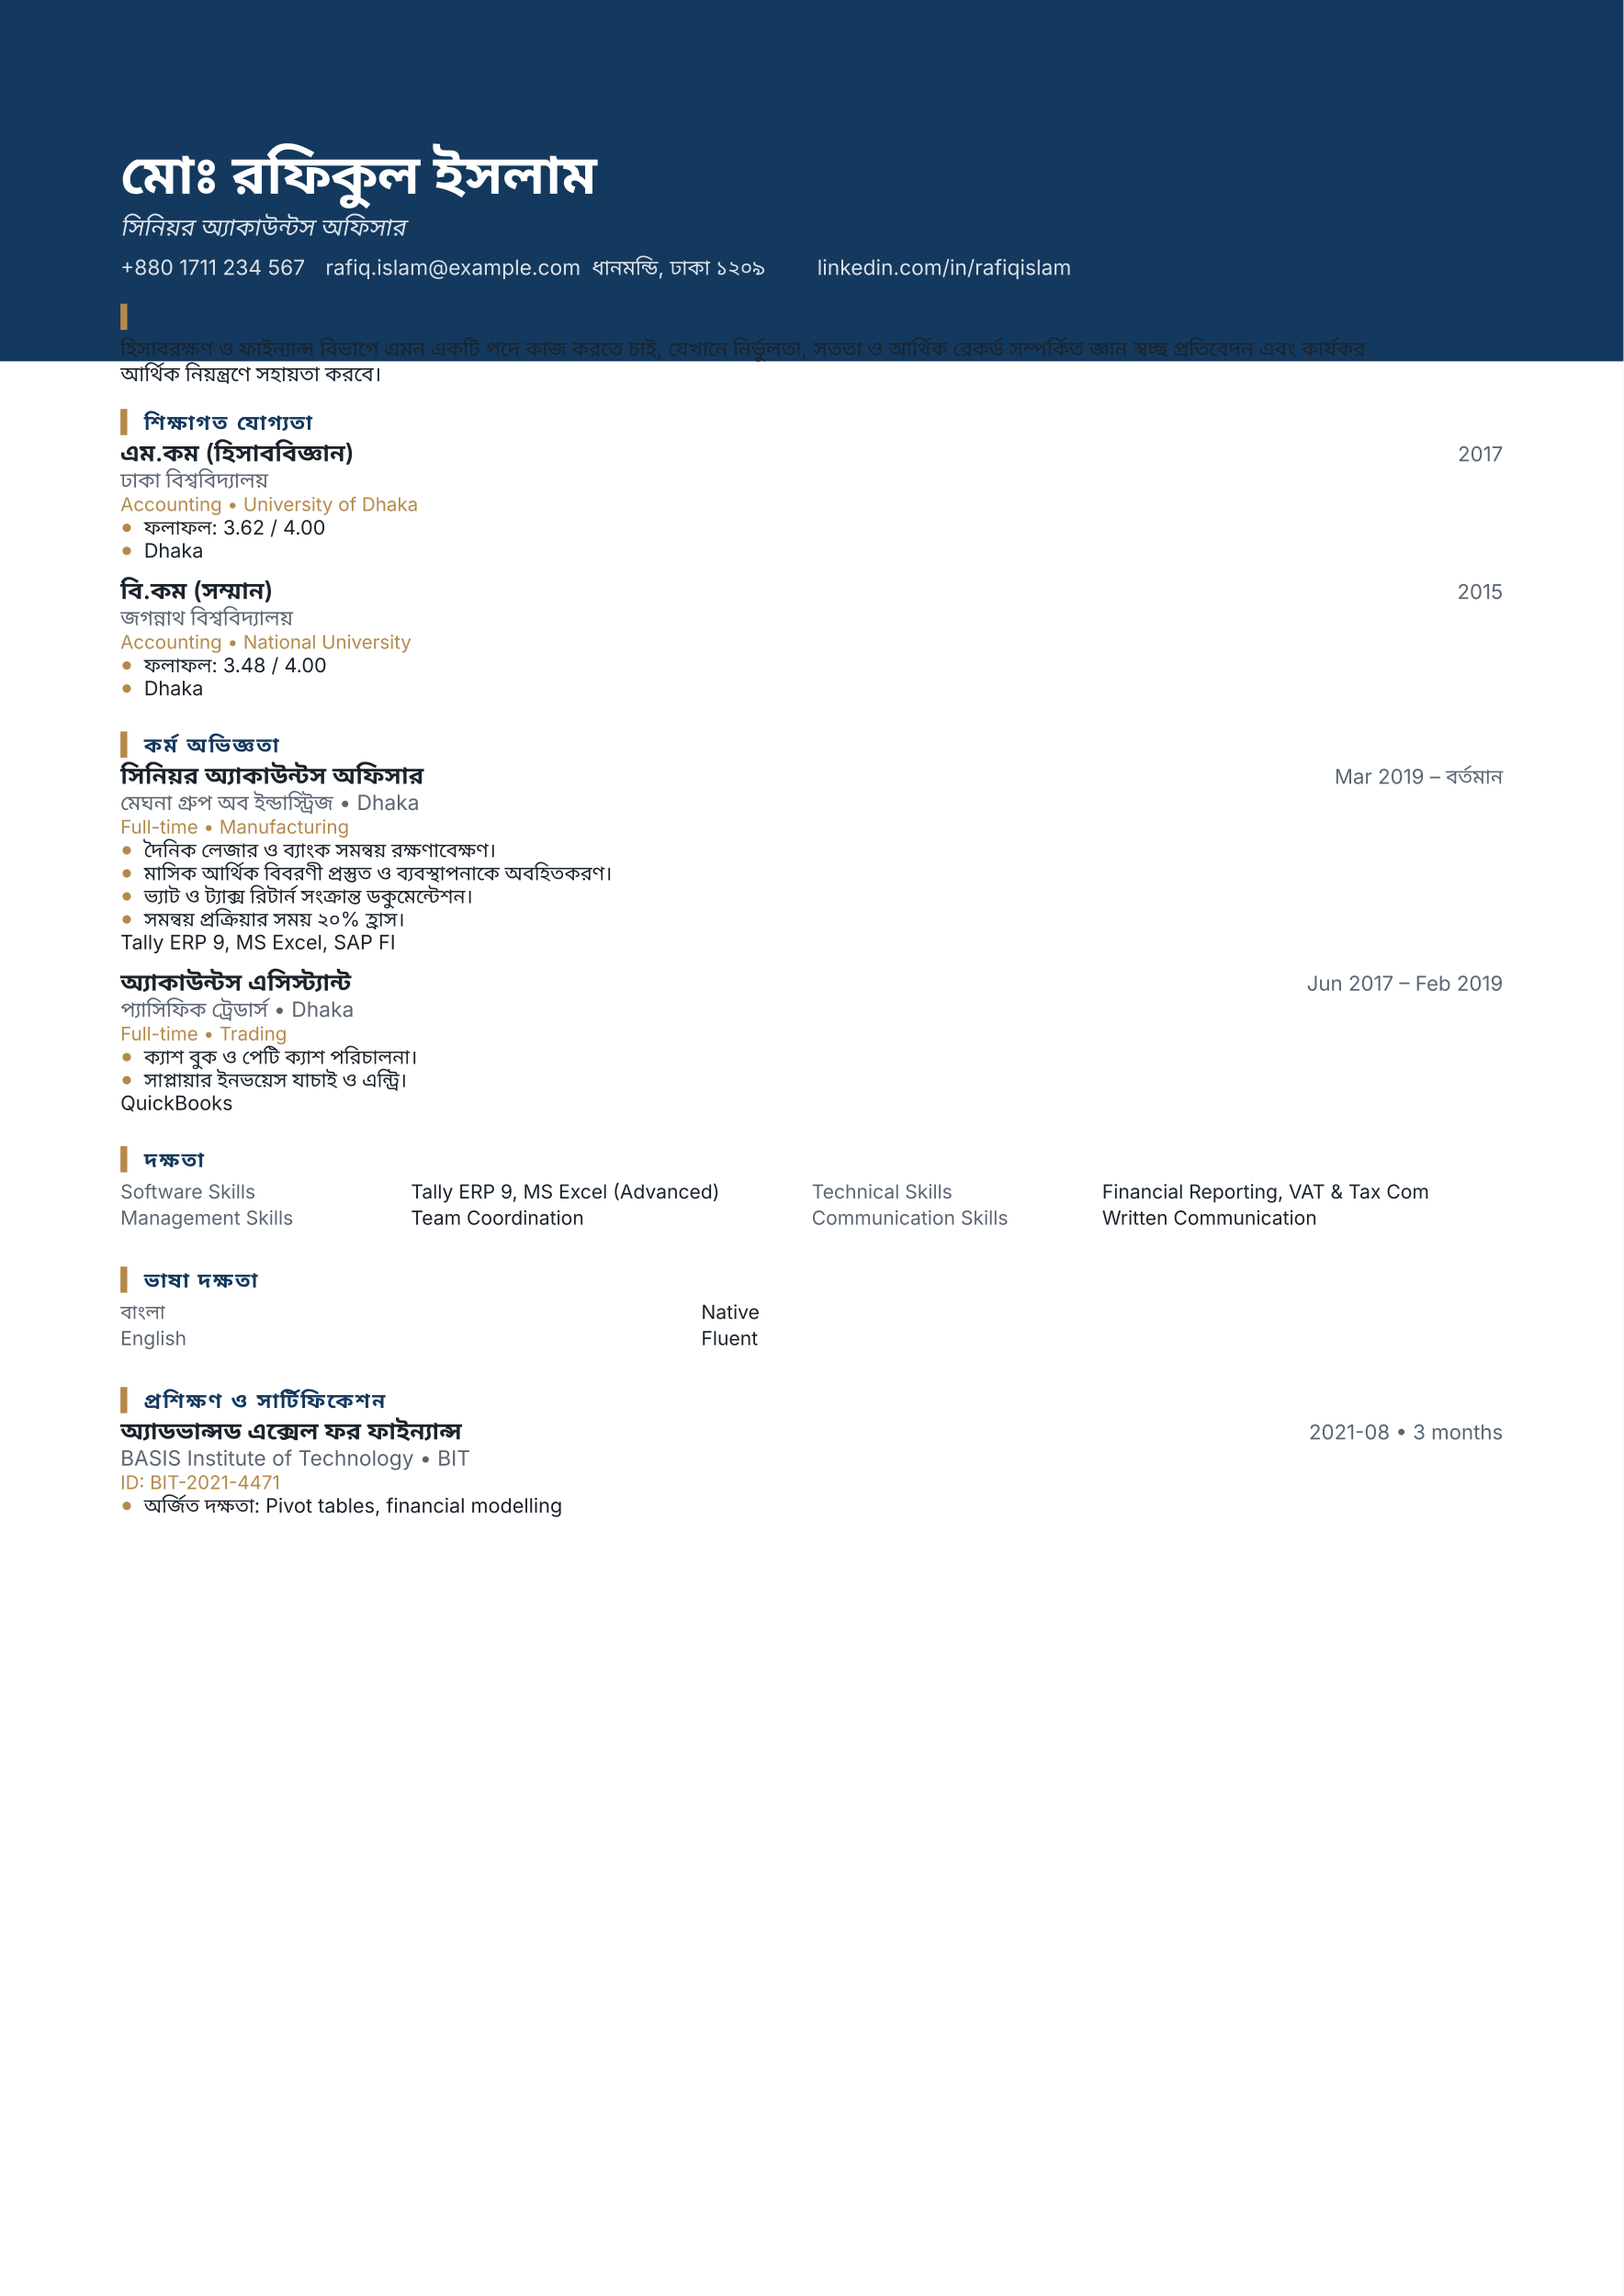
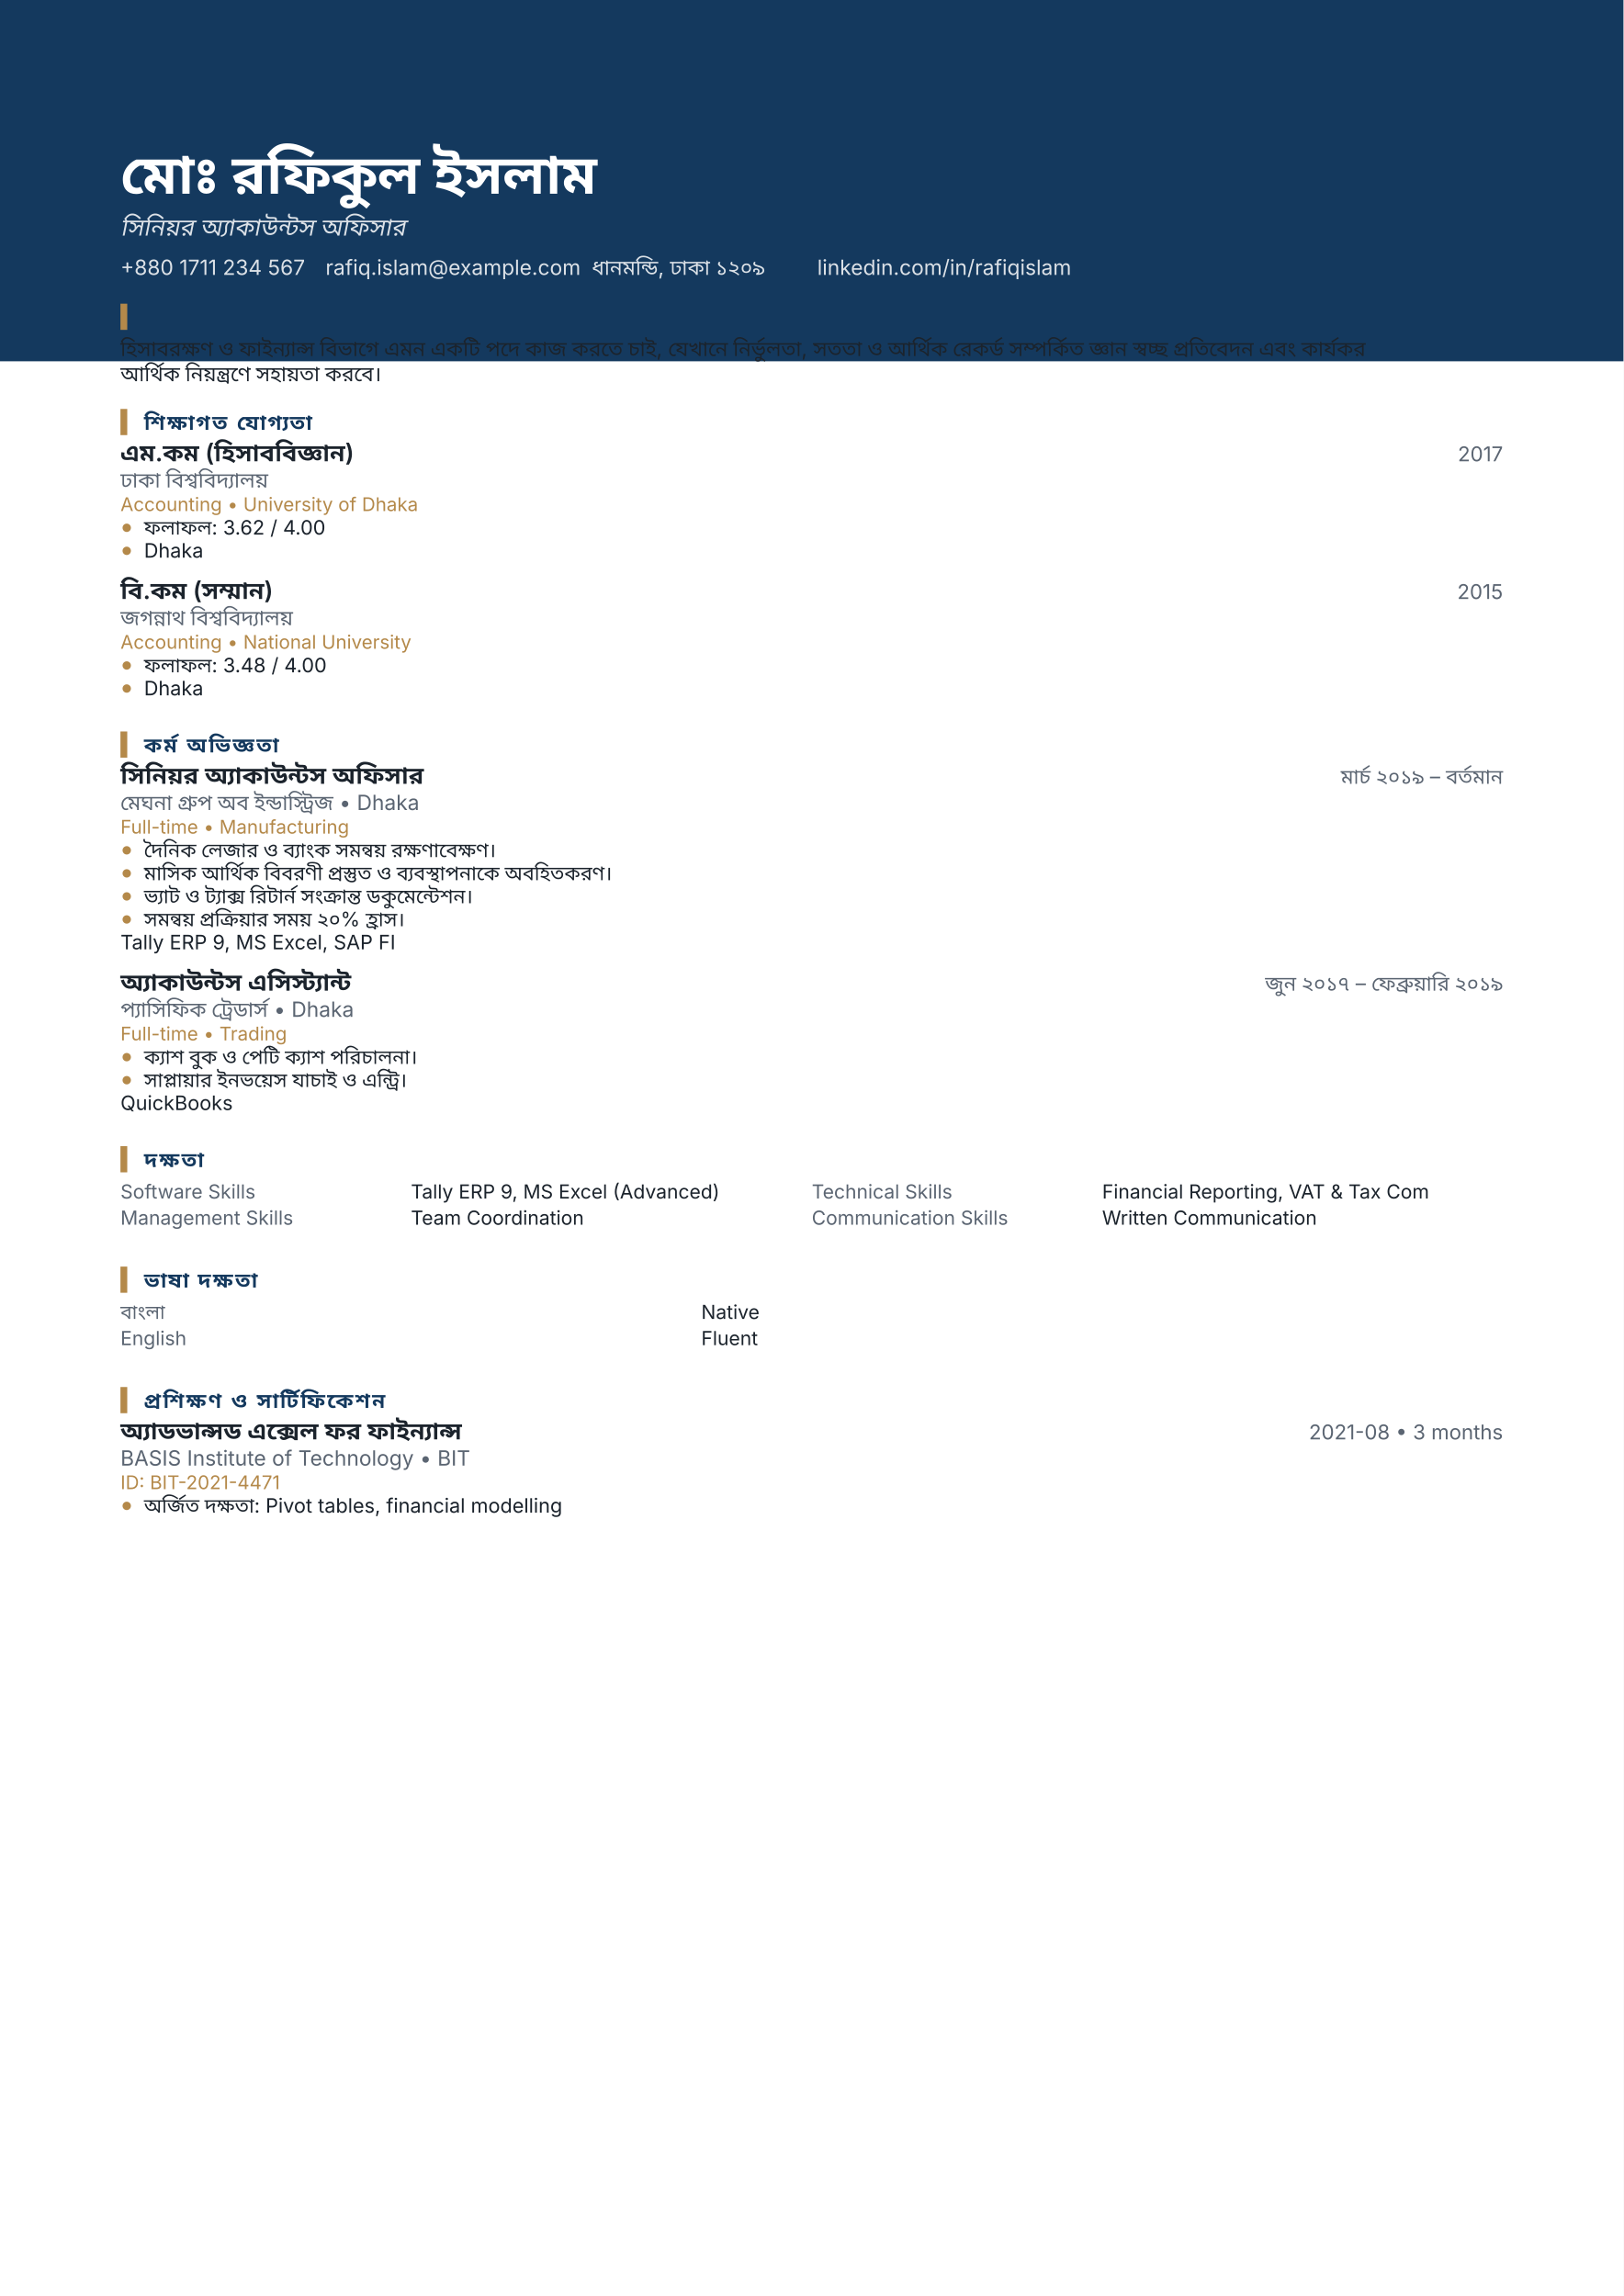
<svg xmlns="http://www.w3.org/2000/svg" width="620" height="877" viewBox="0 0 620 877" role="img" aria-label="CV template preview: Corporate Executive">
  <rect width="620" height="877" fill="#ffffff" />
  <rect x="0.0" y="0.0" width="620.0" height="877.0" fill="#ffffff" />
  <rect x="0.0" y="0.0" width="620.0" height="138.0" fill="#14395e" />
  <text x="46.0" y="74.0" font-family="Inter, Noto Sans Bengali, sans-serif" font-size="21" font-weight="700" fill="#ffffff" letter-spacing="-0.2">মোঃ রফিকুল ইসলাম</text>
  <text x="46.0" y="90.0" font-family="Inter, Noto Sans Bengali, sans-serif" font-size="9.2" font-weight="400" fill="rgba(255,255,255,.85)" font-style="italic">সিনিয়র অ্যাকাউন্টস অফিসার</text>
  <text x="46.0" y="105.0" font-family="Inter, Noto Sans Bengali, sans-serif" font-size="8" font-weight="400" fill="rgba(255,255,255,.85)">+880 1711 234 567</text>
  <text x="124.3" y="105.0" font-family="Inter, Noto Sans Bengali, sans-serif" font-size="8" font-weight="400" fill="rgba(255,255,255,.85)">rafiq.islam@example.com</text>
  <text x="226.0" y="105.0" font-family="Inter, Noto Sans Bengali, sans-serif" font-size="8" font-weight="400" fill="rgba(255,255,255,.85)">ধানমন্ডি, ঢাকা ১২০৯</text>
  <text x="312.1" y="105.0" font-family="Inter, Noto Sans Bengali, sans-serif" font-size="8" font-weight="400" fill="rgba(255,255,255,.85)">linkedin.com/in/rafiqislam</text>
  <rect x="46.0" y="116.0" width="2.6" height="10.0" fill="#b4894a" />
  <text x="55.0" y="124.0" font-family="Inter, Noto Sans Bengali, sans-serif" font-size="7.9" font-weight="700" fill="#14395e" letter-spacing="0.8">ক্যারিয়ার অবজেক্টিভ</text>
  <text x="46.0" y="136.0" font-family="Inter, Noto Sans Bengali, sans-serif" font-size="7.9" font-weight="400" fill="#1b232c">হিসাবরক্ষণ ও ফাইন্যান্স বিভাগে এমন একটি পদে কাজ করতে চাই, যেখানে নির্ভুলতা, সততা ও আর্থিক রেকর্ড সম্পর্কিত জ্ঞান স্বচ্ছ প্রতিবেদন এবং কার্যকর</text>
  <text x="46.0" y="145.6" font-family="Inter, Noto Sans Bengali, sans-serif" font-size="7.9" font-weight="400" fill="#1b232c">আর্থিক নিয়ন্ত্রণে সহায়তা করবে।</text>
  <rect x="46.0" y="156.2" width="2.6" height="10.0" fill="#b4894a" />
  <text x="55.0" y="164.2" font-family="Inter, Noto Sans Bengali, sans-serif" font-size="7.9" font-weight="700" fill="#14395e" letter-spacing="0.8">শিক্ষাগত যোগ্যতা</text>
  <text x="46.0" y="176.2" font-family="Inter, Noto Sans Bengali, sans-serif" font-size="9.2" font-weight="600" fill="#1b232c">এম.কম (হিসাববিজ্ঞান)</text>
  <text x="574.0" y="176.2" font-family="Inter, Noto Sans Bengali, sans-serif" font-size="7.8" font-weight="400" fill="#5b6572" text-anchor="end">2017</text>
  <text x="46.0" y="186.2" font-family="Inter, Noto Sans Bengali, sans-serif" font-size="8" font-weight="400" fill="#5b6572">ঢাকা বিশ্ববিদ্যালয়</text>
  <text x="46.0" y="195.2" font-family="Inter, Noto Sans Bengali, sans-serif" font-size="7.2" font-weight="400" fill="#b4894a">Accounting • University of Dhaka</text>
  <circle cx="48.4" cy="201.6" r="1.6" fill="#b4894a" />
  <text x="55.0" y="204.2" font-family="Inter, Noto Sans Bengali, sans-serif" font-size="7.6" font-weight="400" fill="#1b232c">ফলাফল: 3.62 / 4.00</text>
  <circle cx="48.4" cy="210.4" r="1.6" fill="#b4894a" />
  <text x="55.0" y="213.0" font-family="Inter, Noto Sans Bengali, sans-serif" font-size="7.6" font-weight="400" fill="#1b232c">Dhaka</text>
  <text x="46.0" y="228.8" font-family="Inter, Noto Sans Bengali, sans-serif" font-size="9.2" font-weight="600" fill="#1b232c">বি.কম (সম্মান)</text>
  <text x="574.0" y="228.8" font-family="Inter, Noto Sans Bengali, sans-serif" font-size="7.8" font-weight="400" fill="#5b6572" text-anchor="end">2015</text>
  <text x="46.0" y="238.8" font-family="Inter, Noto Sans Bengali, sans-serif" font-size="8" font-weight="400" fill="#5b6572">জগন্নাথ বিশ্ববিদ্যালয়</text>
  <text x="46.0" y="247.8" font-family="Inter, Noto Sans Bengali, sans-serif" font-size="7.2" font-weight="400" fill="#b4894a">Accounting • National University</text>
  <circle cx="48.4" cy="254.2" r="1.6" fill="#b4894a" />
  <text x="55.0" y="256.8" font-family="Inter, Noto Sans Bengali, sans-serif" font-size="7.6" font-weight="400" fill="#1b232c">ফলাফল: 3.48 / 4.00</text>
  <circle cx="48.4" cy="263.0" r="1.6" fill="#b4894a" />
  <text x="55.0" y="265.6" font-family="Inter, Noto Sans Bengali, sans-serif" font-size="7.6" font-weight="400" fill="#1b232c">Dhaka</text>
  <rect x="46.0" y="279.4" width="2.6" height="10.0" fill="#b4894a" />
  <text x="55.0" y="287.4" font-family="Inter, Noto Sans Bengali, sans-serif" font-size="7.9" font-weight="700" fill="#14395e" letter-spacing="0.8">কর্ম অভিজ্ঞতা</text>
  <text x="46.0" y="299.4" font-family="Inter, Noto Sans Bengali, sans-serif" font-size="9.2" font-weight="600" fill="#1b232c">সিনিয়র অ্যাকাউন্টস অফিসার</text>
-   <text x="574.0" y="299.4" font-family="Inter, Noto Sans Bengali, sans-serif" font-size="7.8" font-weight="400" fill="#5b6572" text-anchor="end">Mar 2019 – বর্তমান</text>
+   <text x="574.0" y="299.4" font-family="Inter, Noto Sans Bengali, sans-serif" font-size="7.8" font-weight="400" fill="#5b6572" text-anchor="end">মার্চ ২০১৯ – বর্তমান</text>
  <text x="46.0" y="309.4" font-family="Inter, Noto Sans Bengali, sans-serif" font-size="8" font-weight="400" fill="#5b6572">মেঘনা গ্রুপ অব ইন্ডাস্ট্রিজ • Dhaka</text>
  <text x="46.0" y="318.4" font-family="Inter, Noto Sans Bengali, sans-serif" font-size="7.2" font-weight="400" fill="#b4894a">Full-time • Manufacturing</text>
  <circle cx="48.4" cy="324.8" r="1.6" fill="#b4894a" />
  <text x="55.0" y="327.4" font-family="Inter, Noto Sans Bengali, sans-serif" font-size="7.6" font-weight="400" fill="#1b232c">দৈনিক লেজার ও ব্যাংক সমন্বয় রক্ষণাবেক্ষণ।</text>
  <circle cx="48.4" cy="333.6" r="1.6" fill="#b4894a" />
  <text x="55.0" y="336.2" font-family="Inter, Noto Sans Bengali, sans-serif" font-size="7.6" font-weight="400" fill="#1b232c">মাসিক আর্থিক বিবরণী প্রস্তুত ও ব্যবস্থাপনাকে অবহিতকরণ।</text>
  <circle cx="48.4" cy="342.4" r="1.6" fill="#b4894a" />
  <text x="55.0" y="345.0" font-family="Inter, Noto Sans Bengali, sans-serif" font-size="7.6" font-weight="400" fill="#1b232c">ভ্যাট ও ট্যাক্স রিটার্ন সংক্রান্ত ডকুমেন্টেশন।</text>
  <circle cx="48.4" cy="351.2" r="1.6" fill="#b4894a" />
  <text x="55.0" y="353.8" font-family="Inter, Noto Sans Bengali, sans-serif" font-size="7.6" font-weight="400" fill="#1b232c">সমন্বয় প্রক্রিয়ার সময় ২০% হ্রাস।</text>
  <text x="46.0" y="362.6" font-family="Inter, Noto Sans Bengali, sans-serif" font-size="7.6" font-weight="400" fill="#1b232c">Tally ERP 9, MS Excel, SAP FI</text>
  <text x="46.0" y="378.4" font-family="Inter, Noto Sans Bengali, sans-serif" font-size="9.2" font-weight="600" fill="#1b232c">অ্যাকাউন্টস এসিস্ট্যান্ট</text>
-   <text x="574.0" y="378.4" font-family="Inter, Noto Sans Bengali, sans-serif" font-size="7.8" font-weight="400" fill="#5b6572" text-anchor="end">Jun 2017 – Feb 2019</text>
+   <text x="574.0" y="378.4" font-family="Inter, Noto Sans Bengali, sans-serif" font-size="7.8" font-weight="400" fill="#5b6572" text-anchor="end">জুন ২০১৭ – ফেব্রুয়ারি ২০১৯</text>
  <text x="46.0" y="388.4" font-family="Inter, Noto Sans Bengali, sans-serif" font-size="8" font-weight="400" fill="#5b6572">প্যাসিফিক ট্রেডার্স • Dhaka</text>
  <text x="46.0" y="397.4" font-family="Inter, Noto Sans Bengali, sans-serif" font-size="7.2" font-weight="400" fill="#b4894a">Full-time • Trading</text>
  <circle cx="48.4" cy="403.8" r="1.6" fill="#b4894a" />
  <text x="55.0" y="406.4" font-family="Inter, Noto Sans Bengali, sans-serif" font-size="7.6" font-weight="400" fill="#1b232c">ক্যাশ বুক ও পেটি ক্যাশ পরিচালনা।</text>
  <circle cx="48.4" cy="412.6" r="1.6" fill="#b4894a" />
  <text x="55.0" y="415.2" font-family="Inter, Noto Sans Bengali, sans-serif" font-size="7.6" font-weight="400" fill="#1b232c">সাপ্লায়ার ইনভয়েস যাচাই ও এন্ট্রি।</text>
  <text x="46.0" y="424.0" font-family="Inter, Noto Sans Bengali, sans-serif" font-size="7.6" font-weight="400" fill="#1b232c">QuickBooks</text>
  <rect x="46.0" y="437.8" width="2.6" height="10.0" fill="#b4894a" />
  <text x="55.0" y="445.8" font-family="Inter, Noto Sans Bengali, sans-serif" font-size="7.9" font-weight="700" fill="#14395e" letter-spacing="0.8">দক্ষতা</text>
  <text x="46.0" y="457.8" font-family="Inter, Noto Sans Bengali, sans-serif" font-size="7.4" font-weight="400" fill="#5b6572">Software Skills</text>
  <text x="156.9" y="457.8" font-family="Inter, Noto Sans Bengali, sans-serif" font-size="7.4" font-weight="400" fill="#1b232c">Tally ERP 9, MS Excel (Advanced)</text>
  <text x="310.0" y="457.8" font-family="Inter, Noto Sans Bengali, sans-serif" font-size="7.4" font-weight="400" fill="#5b6572">Technical Skills</text>
  <text x="420.9" y="457.8" font-family="Inter, Noto Sans Bengali, sans-serif" font-size="7.4" font-weight="400" fill="#1b232c">Financial Reporting, VAT &amp; Tax Com</text>
  <text x="46.0" y="467.8" font-family="Inter, Noto Sans Bengali, sans-serif" font-size="7.4" font-weight="400" fill="#5b6572">Management Skills</text>
  <text x="156.9" y="467.8" font-family="Inter, Noto Sans Bengali, sans-serif" font-size="7.4" font-weight="400" fill="#1b232c">Team Coordination</text>
  <text x="310.0" y="467.8" font-family="Inter, Noto Sans Bengali, sans-serif" font-size="7.4" font-weight="400" fill="#5b6572">Communication Skills</text>
  <text x="420.9" y="467.8" font-family="Inter, Noto Sans Bengali, sans-serif" font-size="7.4" font-weight="400" fill="#1b232c">Written Communication</text>
  <rect x="46.0" y="483.8" width="2.6" height="10.0" fill="#b4894a" />
  <text x="55.0" y="491.8" font-family="Inter, Noto Sans Bengali, sans-serif" font-size="7.9" font-weight="700" fill="#14395e" letter-spacing="0.8">ভাষা দক্ষতা</text>
  <text x="46.0" y="503.8" font-family="Inter, Noto Sans Bengali, sans-serif" font-size="7.4" font-weight="400" fill="#5b6572">বাংলা</text>
  <text x="267.8" y="503.8" font-family="Inter, Noto Sans Bengali, sans-serif" font-size="7.4" font-weight="400" fill="#1b232c">Native</text>
  <text x="46.0" y="513.8" font-family="Inter, Noto Sans Bengali, sans-serif" font-size="7.4" font-weight="400" fill="#5b6572">English</text>
  <text x="267.8" y="513.8" font-family="Inter, Noto Sans Bengali, sans-serif" font-size="7.4" font-weight="400" fill="#1b232c">Fluent</text>
  <rect x="46.0" y="529.8" width="2.6" height="10.0" fill="#b4894a" />
  <text x="55.0" y="537.8" font-family="Inter, Noto Sans Bengali, sans-serif" font-size="7.9" font-weight="700" fill="#14395e" letter-spacing="0.8">প্রশিক্ষণ ও সার্টিফিকেশন</text>
  <text x="46.0" y="549.8" font-family="Inter, Noto Sans Bengali, sans-serif" font-size="9.2" font-weight="600" fill="#1b232c">অ্যাডভান্সড এক্সেল ফর ফাইন্যান্স</text>
  <text x="574.0" y="549.8" font-family="Inter, Noto Sans Bengali, sans-serif" font-size="7.8" font-weight="400" fill="#5b6572" text-anchor="end">2021-08 • 3 months</text>
  <text x="46.0" y="559.8" font-family="Inter, Noto Sans Bengali, sans-serif" font-size="8" font-weight="400" fill="#5b6572">BASIS Institute of Technology • BIT</text>
  <text x="46.0" y="568.8" font-family="Inter, Noto Sans Bengali, sans-serif" font-size="7.2" font-weight="400" fill="#b4894a">ID: BIT-2021-4471</text>
  <circle cx="48.4" cy="575.2" r="1.6" fill="#b4894a" />
  <text x="55.0" y="577.8" font-family="Inter, Noto Sans Bengali, sans-serif" font-size="7.6" font-weight="400" fill="#1b232c">অর্জিত দক্ষতা: Pivot tables, financial modelling</text>
</svg>
